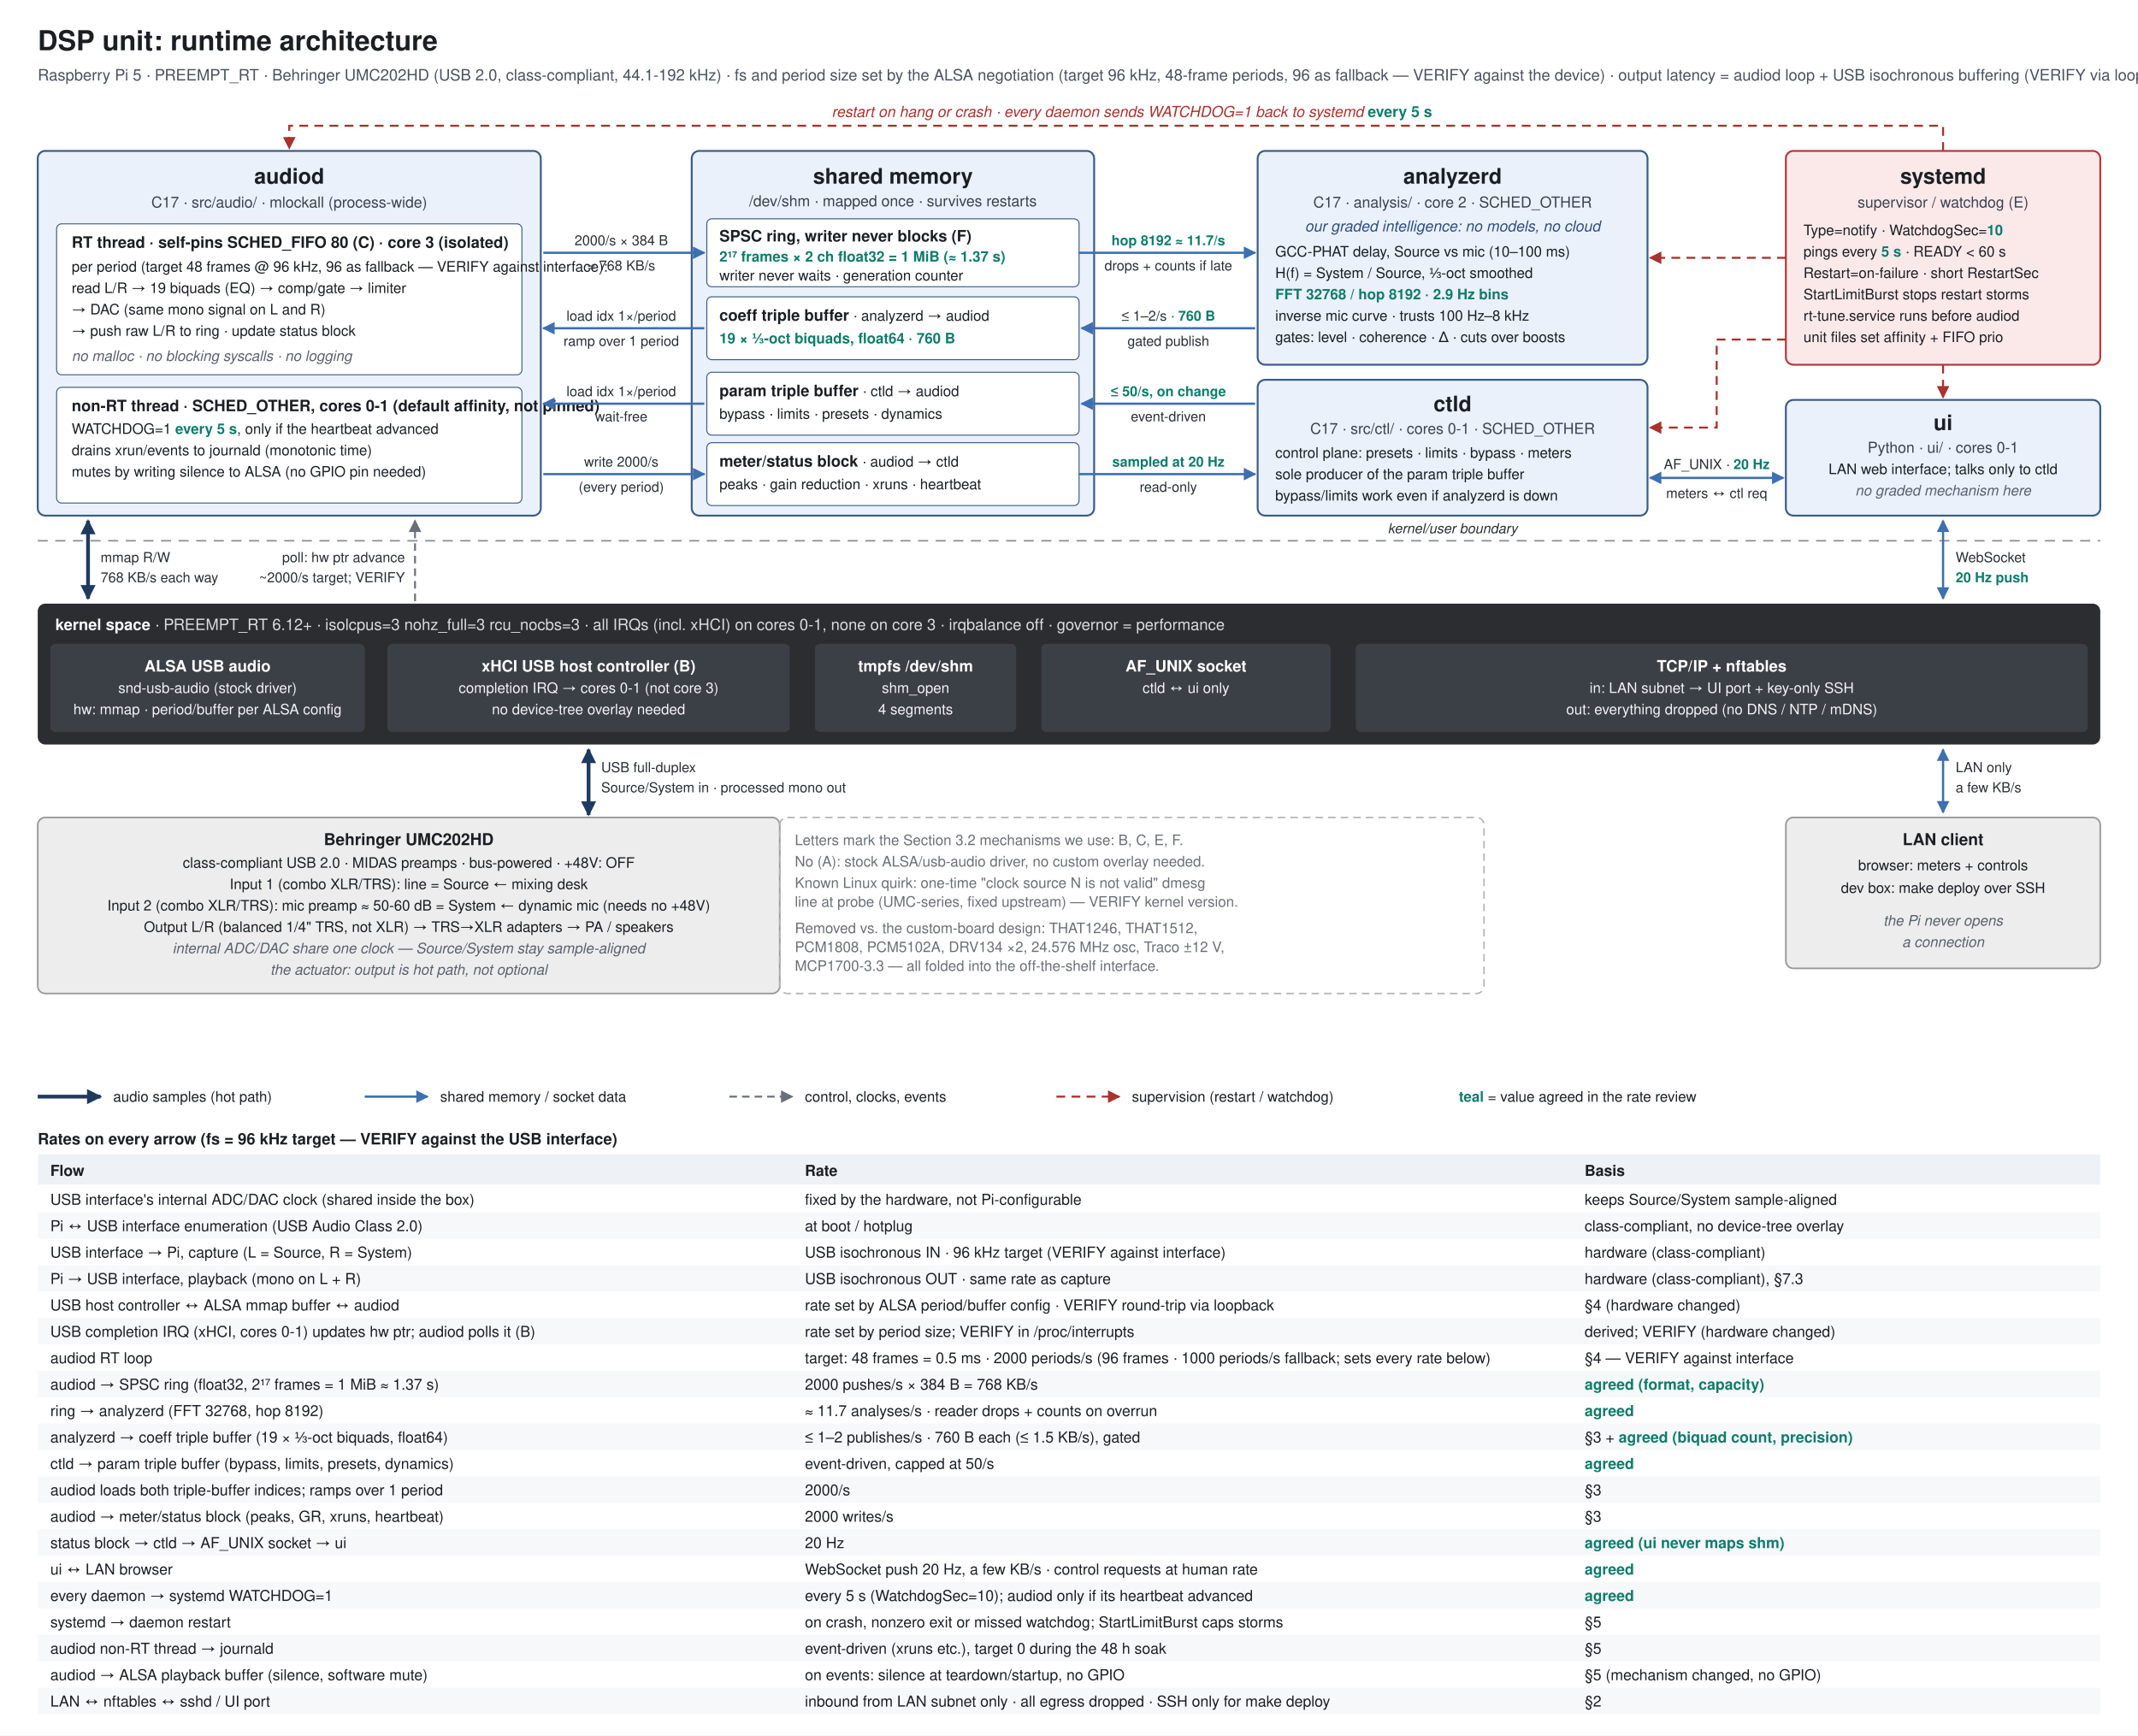
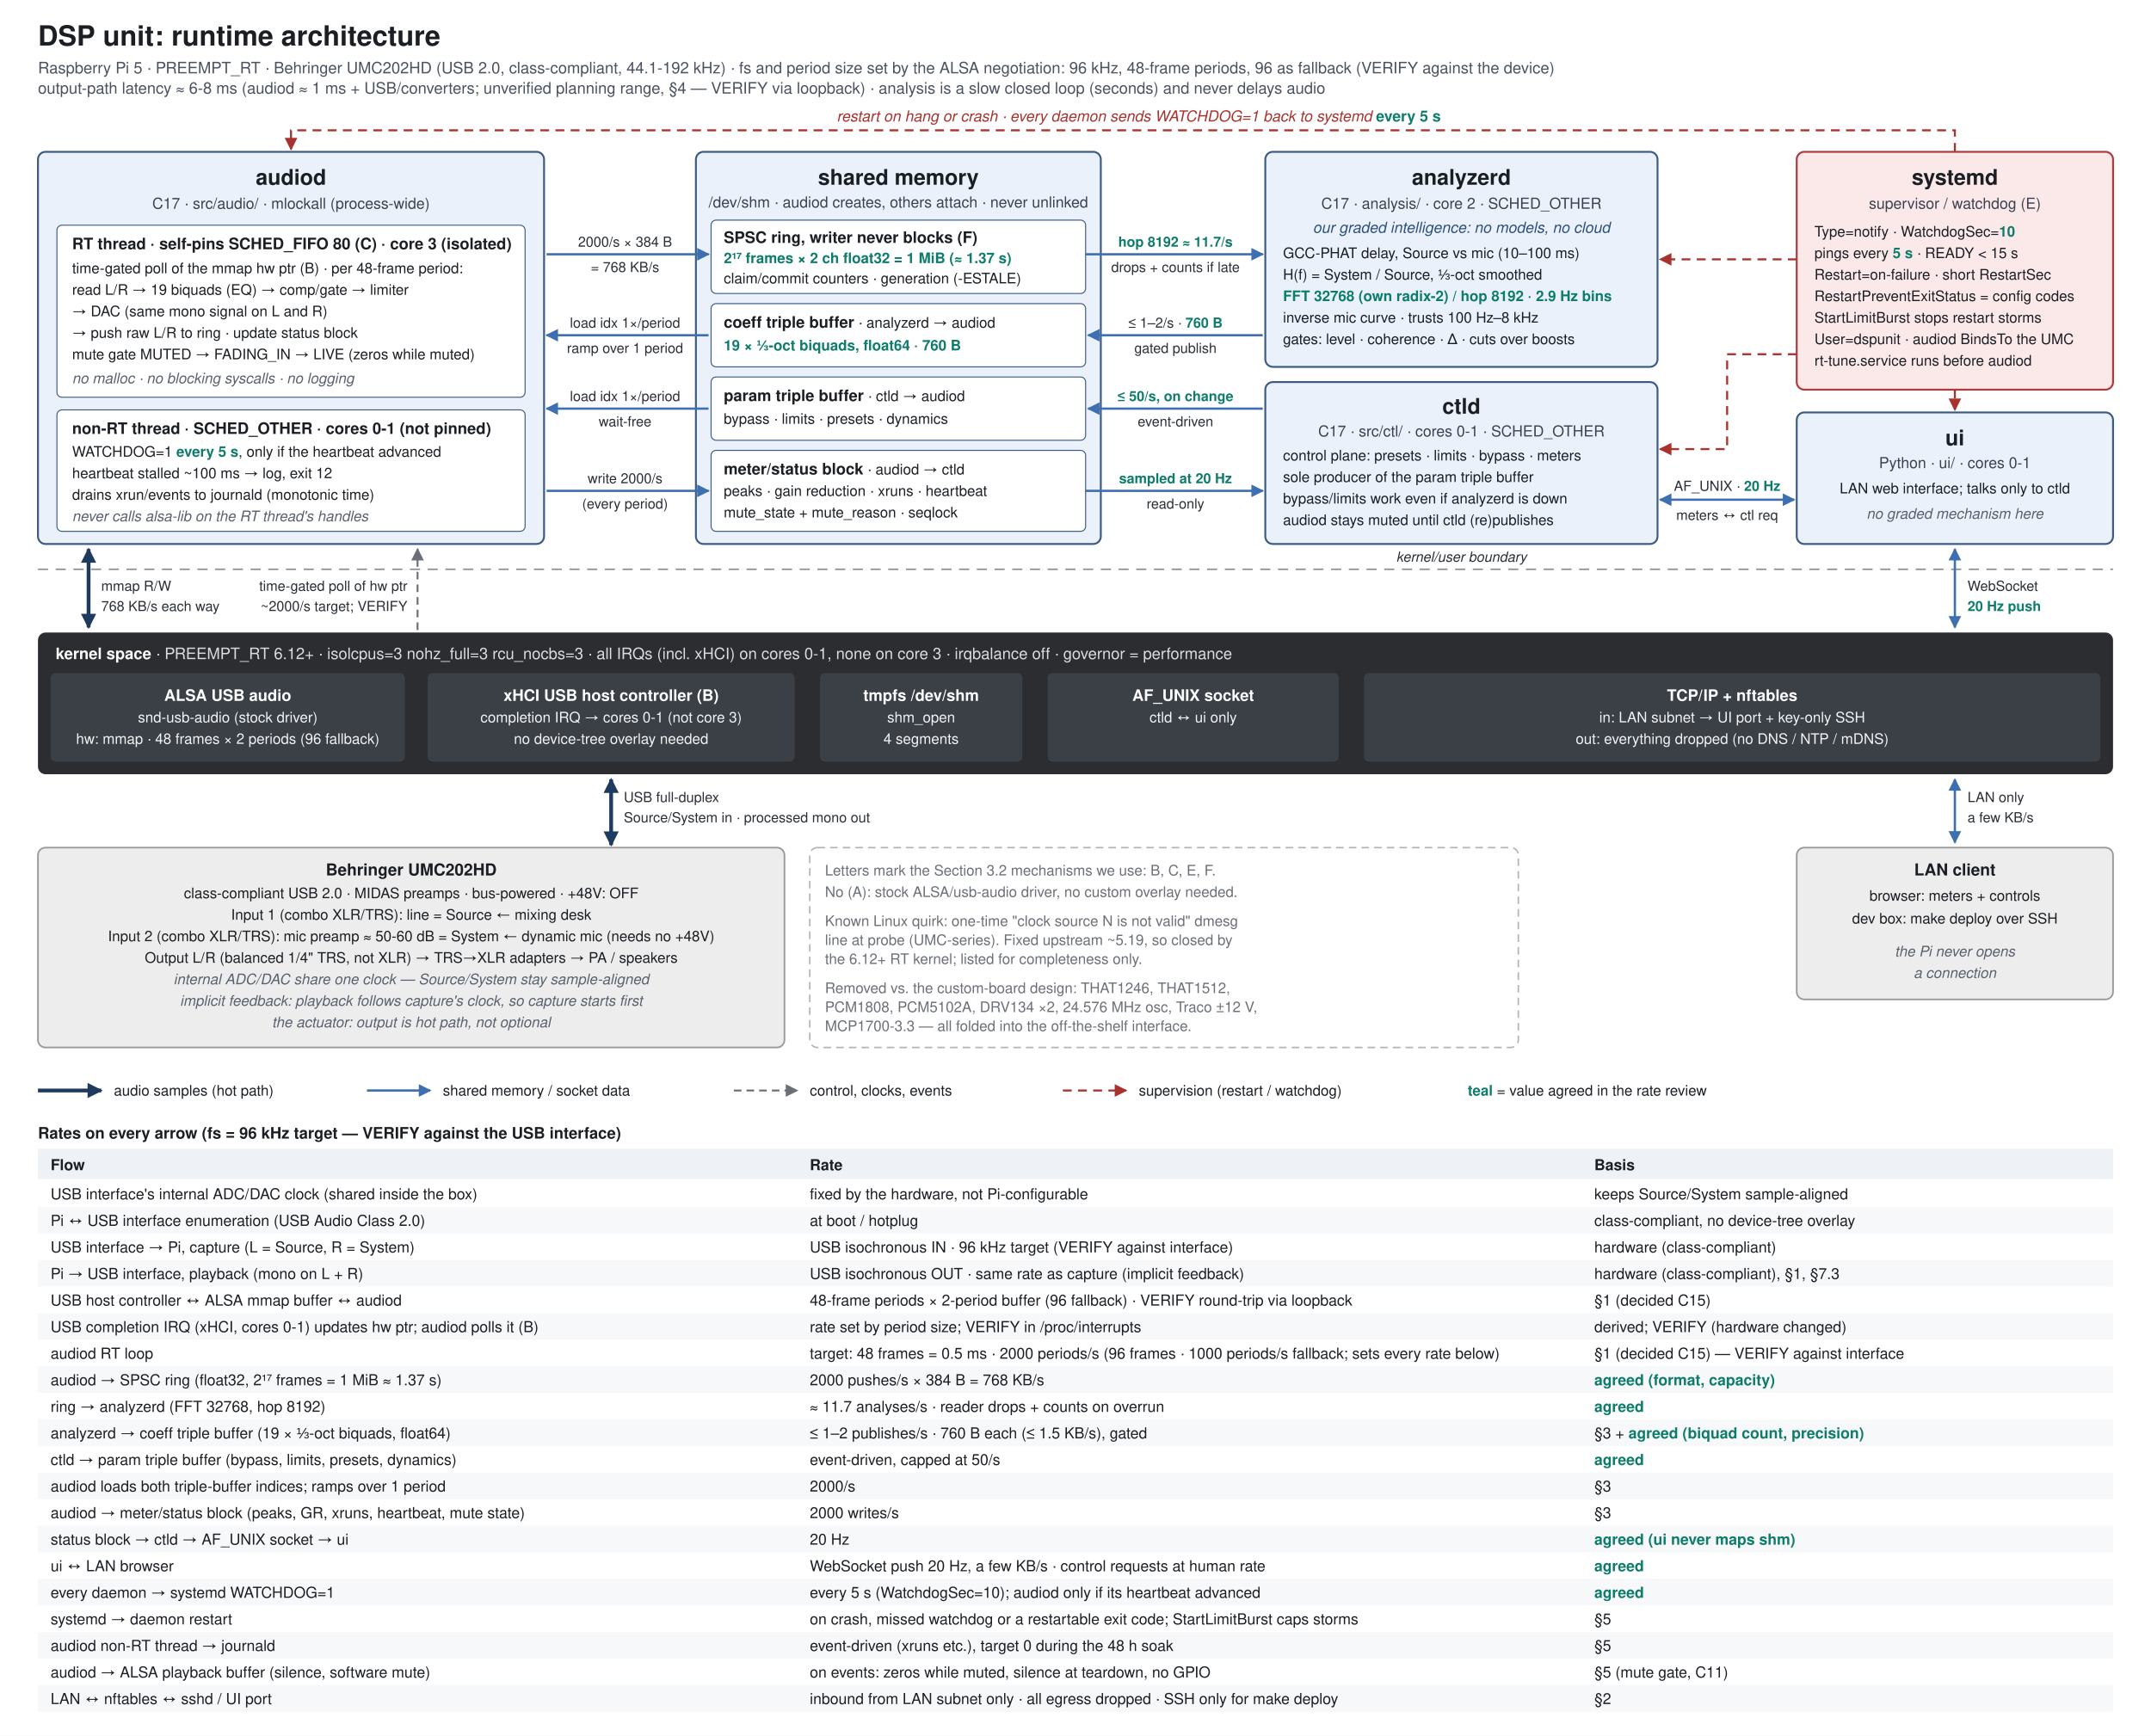
- <svg xmlns="http://www.w3.org/2000/svg" width="1700" height="1380" viewBox="0 0 1700 1380">
+ <svg xmlns="http://www.w3.org/2000/svg" width="1700" height="1372" viewBox="0 0 1700 1372">
  <defs>
    <style>
      text { font-family: "Segoe UI", Helvetica, Arial, sans-serif; fill: #1b1f24; font-size: 11.5px; }
      .h1 { font-size: 22px; font-weight: 700; }
      .sub { font-size: 12.5px; fill: #4a5260; }
      .t { font-size: 17px; font-weight: 700; text-anchor: middle; }
      .s { font-size: 12px; fill: #3a4250; text-anchor: middle; }
      .b { font-weight: 700; font-size: 12.5px; }
      .it { font-style: italic; fill: #59616e; }
      .our { font-style: italic; fill: #2c4f7c; text-anchor: middle; font-size: 12px; }
      .lbl { font-size: 11px; fill: #2a2f36; }
      .lc { font-size: 11px; fill: #2a2f36; text-anchor: middle; }
      .lr { font-size: 11px; fill: #2a2f36; text-anchor: end; }
      .agr { fill: #0e7c6b; font-weight: 600; }
      .red { fill: #a8322d; font-style: italic; font-size: 12px; }
      .k { fill: #f2f3f5; text-anchor: middle; font-size: 11.5px; }
      .kb { fill: #ffffff; text-anchor: middle; font-size: 12.5px; font-weight: 700; }
      .kh { fill: #d9dce1; font-size: 12.5px; }
      .hc { text-anchor: middle; }
      .hb { text-anchor: middle; font-weight: 700; font-size: 13px; }
      .note { fill: #6b6f76; font-size: 11.5px; }
      .th { font-weight: 700; font-size: 12px; }
      .td { font-size: 12px; }
      .proc { fill: #eaf1fb; stroke: #3b5b85; stroke-width: 1.5; }
      .slot { fill: #ffffff; stroke: #3b5b85; stroke-width: 0.8; }
      .hw { fill: #ededed; stroke: #9a9a9a; stroke-width: 1.3; }
      .sup { fill: #fbe9ea; stroke: #b03a3a; stroke-width: 1.5; }
      .kcell { fill: #3b3f46; }
      .hot { stroke: #1f3a5f; stroke-width: 3; fill: none; }
      .dat { stroke: #3e6fb0; stroke-width: 1.8; fill: none; }
      .ctl { stroke: #6a6f78; stroke-width: 1.5; stroke-dasharray: 6 4; fill: none; }
      .sv { stroke: #a8322d; stroke-width: 1.6; stroke-dasharray: 7 5; fill: none; }
    </style>
    <marker id="mh" viewBox="0 0 10 10" refX="9" refY="5" markerUnits="userSpaceOnUse" markerWidth="12" markerHeight="12" orient="auto-start-reverse">
      <path d="M0,0 L10,5 L0,10 z" fill="#1f3a5f" />
    </marker>
    <marker id="md" viewBox="0 0 10 10" refX="9" refY="5" markerUnits="userSpaceOnUse" markerWidth="10" markerHeight="10" orient="auto-start-reverse">
      <path d="M0,0 L10,5 L0,10 z" fill="#3e6fb0" />
    </marker>
    <marker id="mc" viewBox="0 0 10 10" refX="9" refY="5" markerUnits="userSpaceOnUse" markerWidth="10" markerHeight="10" orient="auto-start-reverse">
      <path d="M0,0 L10,5 L0,10 z" fill="#6a6f78" />
    </marker>
    <marker id="ms" viewBox="0 0 10 10" refX="9" refY="5" markerUnits="userSpaceOnUse" markerWidth="10" markerHeight="10" orient="auto-start-reverse">
      <path d="M0,0 L10,5 L0,10 z" fill="#a8322d" />
    </marker>
  </defs>
-   <rect width="1700" height="1380" fill="#ffffff" />
-   <text x="30" y="40" class="h1">DSP unit: runtime architecture</text>
-   <text x="30" y="64" class="sub">Raspberry Pi 5 · PREEMPT_RT · Behringer UMC202HD (USB 2.0, class-compliant, 44.1-192 kHz) · fs and period size set by the ALSA negotiation (target 96 kHz, 48-frame periods, 96 as fallback — VERIFY against the device) · output latency = audiod loop + USB isochronous buffering (VERIFY via loopback) · analysis is a slow closed loop (seconds) and never delays audio</text>
-   <path class="sv" d="M1545,120 V100 H230 V118" marker-end="url(#ms)" />
-   <text x="900" y="93" class="red" text-anchor="middle">restart on hang or crash · every daemon sends WATCHDOG=1 back to systemd <tspan class="agr" font-style="normal">every 5 s</tspan>
+   <rect width="1700" height="1372" fill="#ffffff" />
+   <text x="30" y="36" class="h1">DSP unit: runtime architecture</text>
+   <text x="30" y="58" class="sub">Raspberry Pi 5 · PREEMPT_RT · Behringer UMC202HD (USB 2.0, class-compliant, 44.1-192 kHz) · fs and period size set by the ALSA negotiation: 96 kHz, 48-frame periods, 96 as fallback (VERIFY against the device)</text>
+   <text x="30" y="74" class="sub">output-path latency ≈ 6-8 ms (audiod ≈ 1 ms + USB/converters; unverified planning range, §4 — VERIFY via loopback) · analysis is a slow closed loop (seconds) and never delays audio</text>
+   <path class="sv" d="M1545,120 V103 H230 V118" marker-end="url(#ms)" />
+   <text x="900" y="96" class="red" text-anchor="middle">restart on hang or crash · every daemon sends WATCHDOG=1 back to systemd <tspan class="agr" font-style="normal">every 5 s</tspan>
  </text>
-   <rect x="30" y="120" width="400" height="290" rx="6" class="proc" />
+   <rect x="30" y="120" width="400" height="310" rx="6" class="proc" />
  <text x="230" y="146" class="t">audiod</text>
  <text x="230" y="165" class="s">C17 · src/audio/ · mlockall (process-wide)</text>
-   <rect x="45" y="178" width="370" height="120" rx="4" class="slot" />
+   <rect x="45" y="178" width="370" height="136" rx="4" class="slot" />
  <text x="57" y="197" class="b">RT thread · self-pins SCHED_FIFO 80 (C) · core 3 (isolated)</text>
-   <text x="57" y="216">per period (target 48 frames @ 96 kHz, 96 as fallback — VERIFY against interface):</text>
+   <text x="57" y="216">time-gated poll of the mmap hw ptr (B) · per 48-frame period:</text>
  <text x="57" y="233">read L/R → 19 biquads (EQ) → comp/gate → limiter</text>
  <text x="57" y="250">→ DAC (same mono signal on L and R)</text>
  <text x="57" y="267">→ push raw L/R to ring · update status block</text>
-   <text x="57" y="287" class="it">no malloc · no blocking syscalls · no logging</text>
-   <rect x="45" y="308" width="370" height="92" rx="4" class="slot" />
-   <text x="57" y="327" class="b">non-RT thread · SCHED_OTHER, cores 0-1 (default affinity, not pinned)</text>
-   <text x="57" y="345">WATCHDOG=1 <tspan class="agr">every 5 s</tspan>, only if the heartbeat advanced</text>
-   <text x="57" y="362">drains xrun/events to journald (monotonic time)</text>
-   <text x="57" y="379">mutes by writing silence to ALSA (no GPIO pin needed)</text>
-   <rect x="550" y="120" width="320" height="290" rx="6" class="proc" />
+   <text x="57" y="284">mute gate MUTED → FADING_IN → LIVE (zeros while muted)</text>
+   <text x="57" y="303" class="it">no malloc · no blocking syscalls · no logging</text>
+   <rect x="45" y="324" width="370" height="96" rx="4" class="slot" />
+   <text x="57" y="343" class="b">non-RT thread · SCHED_OTHER · cores 0-1 (not pinned)</text>
+   <text x="57" y="361">WATCHDOG=1 <tspan class="agr">every 5 s</tspan>, only if the heartbeat advanced</text>
+   <text x="57" y="378">heartbeat stalled ~100 ms → log, exit 12</text>
+   <text x="57" y="395">drains xrun/events to journald (monotonic time)</text>
+   <text x="57" y="412" class="it">never calls alsa-lib on the RT thread's handles</text>
+   <rect x="550" y="120" width="320" height="310" rx="6" class="proc" />
  <text x="710" y="146" class="t">shared memory</text>
-   <text x="710" y="164" class="s">/dev/shm · mapped once · survives restarts</text>
-   <rect x="562" y="174" width="296" height="54" rx="4" class="slot" />
+   <text x="710" y="164" class="s">/dev/shm · audiod creates, others attach · never unlinked</text>
+   <rect x="562" y="174" width="296" height="58" rx="4" class="slot" />
  <text x="572" y="192" class="b">SPSC ring, writer never blocks (F)</text>
  <text x="572" y="208" class="agr">2¹⁷ frames × 2 ch float32 = 1 MiB (≈ 1.37 s)</text>
-   <text x="572" y="223">writer never waits · generation counter</text>
-   <rect x="562" y="236" width="296" height="50" rx="4" class="slot" />
-   <text x="572" y="255">
+   <text x="572" y="224">claim/commit counters · generation (-ESTALE)</text>
+   <rect x="562" y="240" width="296" height="50" rx="4" class="slot" />
+   <text x="572" y="259">
    <tspan class="b">coeff triple buffer</tspan> · analyzerd → audiod</text>
-   <text x="572" y="273" class="agr">19 × ⅓-oct biquads, float64 · 760 B</text>
-   <rect x="562" y="296" width="296" height="50" rx="4" class="slot" />
-   <text x="572" y="315">
+   <text x="572" y="277" class="agr">19 × ⅓-oct biquads, float64 · 760 B</text>
+   <rect x="562" y="298" width="296" height="50" rx="4" class="slot" />
+   <text x="572" y="317">
    <tspan class="b">param triple buffer</tspan> · ctld → audiod</text>
-   <text x="572" y="333">bypass · limits · presets · dynamics</text>
-   <rect x="562" y="352" width="296" height="50" rx="4" class="slot" />
-   <text x="572" y="371">
+   <text x="572" y="335">bypass · limits · presets · dynamics</text>
+   <rect x="562" y="356" width="296" height="64" rx="4" class="slot" />
+   <text x="572" y="375">
    <tspan class="b">meter/status block</tspan> · audiod → ctld</text>
-   <text x="572" y="389">peaks · gain reduction · xruns · heartbeat</text>
+   <text x="572" y="392">peaks · gain reduction · xruns · heartbeat</text>
+   <text x="572" y="409">mute_state + mute_reason · seqlock</text>
  <path class="dat" d="M432,201 H560" marker-end="url(#md)" />
  <text x="494" y="195" class="lc">2000/s × 384 B</text>
  <text x="494" y="215" class="lc">= 768 KB/s</text>
-   <path class="dat" d="M560,261 H432" marker-end="url(#md)" />
-   <text x="494" y="255" class="lc">load idx 1×/period</text>
-   <text x="494" y="275" class="lc">ramp over 1 period</text>
-   <path class="dat" d="M560,321 H432" marker-end="url(#md)" />
-   <text x="494" y="315" class="lc">load idx 1×/period</text>
-   <text x="494" y="335" class="lc">wait-free</text>
-   <path class="dat" d="M432,377 H560" marker-end="url(#md)" />
-   <text x="494" y="371" class="lc">write 2000/s</text>
-   <text x="494" y="391" class="lc">(every period)</text>
+   <path class="dat" d="M560,265 H432" marker-end="url(#md)" />
+   <text x="494" y="259" class="lc">load idx 1×/period</text>
+   <text x="494" y="279" class="lc">ramp over 1 period</text>
+   <path class="dat" d="M560,323 H432" marker-end="url(#md)" />
+   <text x="494" y="317" class="lc">load idx 1×/period</text>
+   <text x="494" y="337" class="lc">wait-free</text>
+   <path class="dat" d="M432,388 H560" marker-end="url(#md)" />
+   <text x="494" y="382" class="lc">write 2000/s</text>
+   <text x="494" y="402" class="lc">(every period)</text>
  <rect x="1000" y="120" width="310" height="170" rx="6" class="proc" />
  <text x="1155" y="146" class="t">analyzerd</text>
  <text x="1155" y="165" class="s">C17 · analysis/ · core 2 · SCHED_OTHER</text>
  <text x="1155" y="184" class="our">our graded intelligence: no models, no cloud</text>
  <text x="1014" y="204">GCC-PHAT delay, Source vs mic (10–100 ms)</text>
  <text x="1014" y="221">H(f) = System / Source, ⅓-oct smoothed</text>
-   <text x="1014" y="238" class="agr">FFT 32768 / hop 8192 · 2.9 Hz bins</text>
+   <text x="1014" y="238" class="agr">FFT 32768 (own radix-2) / hop 8192 · 2.9 Hz bins</text>
  <text x="1014" y="255">inverse mic curve · trusts 100 Hz–8 kHz</text>
  <text x="1014" y="272">gates: level · coherence · Δ · cuts over boosts</text>
-   <rect x="1000" y="302" width="310" height="108" rx="6" class="proc" />
+   <rect x="1000" y="302" width="310" height="128" rx="6" class="proc" />
  <text x="1155" y="327" class="t">ctld</text>
  <text x="1155" y="345" class="s">C17 · src/ctl/ · cores 0-1 · SCHED_OTHER</text>
  <text x="1014" y="364">control plane: presets · limits · bypass · meters</text>
  <text x="1014" y="381">sole producer of the param triple buffer</text>
  <text x="1014" y="398">bypass/limits work even if analyzerd is down</text>
+   <text x="1014" y="415">audiod stays muted until ctld (re)publishes</text>
  <path class="dat" d="M858,201 H998" marker-end="url(#md)" />
  <text x="929" y="195" class="lc agr">hop 8192 ≈ 11.7/s</text>
  <text x="929" y="215" class="lc">drops + counts if late</text>
-   <path class="dat" d="M998,261 H860" marker-end="url(#md)" />
-   <text x="929" y="255" class="lc">≤ 1–2/s · <tspan class="agr">760 B</tspan>
+   <path class="dat" d="M998,265 H860" marker-end="url(#md)" />
+   <text x="929" y="259" class="lc">≤ 1–2/s · <tspan class="agr">760 B</tspan>
  </text>
-   <text x="929" y="275" class="lc">gated publish</text>
-   <path class="dat" d="M998,321 H860" marker-end="url(#md)" />
-   <text x="929" y="315" class="lc agr">≤ 50/s, on change</text>
-   <text x="929" y="335" class="lc">event-driven</text>
-   <path class="dat" d="M858,377 H998" marker-end="url(#md)" />
-   <text x="929" y="371" class="lc agr">sampled at 20 Hz</text>
-   <text x="929" y="391" class="lc">read-only</text>
-   <rect x="1420" y="120" width="250" height="170" rx="6" class="sup" />
+   <text x="929" y="279" class="lc">gated publish</text>
+   <path class="dat" d="M998,323 H860" marker-end="url(#md)" />
+   <text x="929" y="317" class="lc agr">≤ 50/s, on change</text>
+   <text x="929" y="337" class="lc">event-driven</text>
+   <path class="dat" d="M858,388 H998" marker-end="url(#md)" />
+   <text x="929" y="382" class="lc agr">sampled at 20 Hz</text>
+   <text x="929" y="402" class="lc">read-only</text>
+   <rect x="1420" y="120" width="250" height="188" rx="6" class="sup" />
  <text x="1545" y="146" class="t">systemd</text>
  <text x="1545" y="165" class="s">supervisor / watchdog (E)</text>
  <text x="1434" y="187">Type=notify · WatchdogSec=<tspan class="agr">10</tspan>
  </text>
-   <text x="1434" y="204">pings every <tspan class="agr">5 s</tspan> · READY &lt; 60 s</text>
+   <text x="1434" y="204">pings every <tspan class="agr">5 s</tspan> · READY &lt; 15 s</text>
  <text x="1434" y="221">Restart=on-failure · short RestartSec</text>
-   <text x="1434" y="238">StartLimitBurst stops restart storms</text>
-   <text x="1434" y="255">rt-tune.service runs before audiod</text>
-   <text x="1434" y="272">unit files set affinity + FIFO prio</text>
-   <rect x="1420" y="318" width="250" height="92" rx="6" class="proc" />
-   <text x="1545" y="342" class="t">ui</text>
-   <text x="1545" y="360" class="s">Python · ui/ · cores 0-1</text>
-   <text x="1545" y="377" class="hc">LAN web interface; talks only to ctld</text>
-   <text x="1545" y="394" class="hc it">no graded mechanism here</text>
-   <path class="dat" d="M1312,380 H1418" marker-start="url(#md)" marker-end="url(#md)" />
-   <text x="1365" y="373" class="lc">AF_UNIX · <tspan class="agr">20 Hz</tspan>
+   <text x="1434" y="238">RestartPreventExitStatus = config codes</text>
+   <text x="1434" y="255">StartLimitBurst stops restart storms</text>
+   <text x="1434" y="272">User=dspunit · audiod BindsTo the UMC</text>
+   <text x="1434" y="289">rt-tune.service runs before audiod</text>
+   <rect x="1420" y="326" width="250" height="104" rx="6" class="proc" />
+   <text x="1545" y="352" class="t">ui</text>
+   <text x="1545" y="370" class="s">Python · ui/ · cores 0-1</text>
+   <text x="1545" y="390" class="hc">LAN web interface; talks only to ctld</text>
+   <text x="1545" y="410" class="hc it">no graded mechanism here</text>
+   <path class="dat" d="M1312,395 H1418" marker-start="url(#md)" marker-end="url(#md)" />
+   <text x="1365" y="388" class="lc">AF_UNIX · <tspan class="agr">20 Hz</tspan>
  </text>
-   <text x="1365" y="396" class="lc">meters ↔ ctl req</text>
+   <text x="1365" y="411" class="lc">meters ↔ ctl req</text>
  <path class="sv" d="M1420,205 H1312" marker-end="url(#ms)" />
-   <path class="sv" d="M1545,290 V316" marker-end="url(#ms)" />
-   <path class="sv" d="M1420,270 H1365 V340 H1312" marker-end="url(#ms)" />
-   <line x1="30" y1="430" x2="1670" y2="430" stroke="#8a8f96" stroke-width="1.2" stroke-dasharray="8 6" />
-   <text x="1155" y="424" class="lc it">kernel/user boundary</text>
-   <path class="hot" d="M70,414 V476" marker-start="url(#mh)" marker-end="url(#mh)" />
-   <text x="80" y="447" class="lbl">mmap R/W</text>
-   <text x="80" y="463" class="lbl">768 KB/s each way</text>
-   <path class="ctl" d="M330,478 V414" marker-end="url(#mc)" />
-   <text x="322" y="447" class="lr">poll: hw ptr advance</text>
-   <text x="322" y="463" class="lr">~2000/s target; VERIFY</text>
-   <path class="dat" d="M1545,414 V476" marker-start="url(#md)" marker-end="url(#md)" />
-   <text x="1555" y="447" class="lbl">WebSocket</text>
-   <text x="1555" y="463" class="lbl agr">20 Hz push</text>
-   <rect x="30" y="480" width="1640" height="112" rx="6" fill="#2b2d31" />
-   <text x="44" y="501" class="kh">
+   <path class="sv" d="M1545,308 V324" marker-end="url(#ms)" />
+   <path class="sv" d="M1420,280 H1365 V355 H1312" marker-end="url(#ms)" />
+   <line x1="30" y1="450" x2="1670" y2="450" stroke="#8a8f96" stroke-width="1.2" stroke-dasharray="8 6" />
+   <text x="1155" y="444" class="lc it">kernel/user boundary</text>
+   <path class="hot" d="M70,434 V496" marker-start="url(#mh)" marker-end="url(#mh)" />
+   <text x="80" y="467" class="lbl">mmap R/W</text>
+   <text x="80" y="483" class="lbl">768 KB/s each way</text>
+   <path class="ctl" d="M330,498 V434" marker-end="url(#mc)" />
+   <text x="322" y="467" class="lr">time-gated poll of hw ptr</text>
+   <text x="322" y="483" class="lr">~2000/s target; VERIFY</text>
+   <path class="dat" d="M1545,434 V496" marker-start="url(#md)" marker-end="url(#md)" />
+   <text x="1555" y="467" class="lbl">WebSocket</text>
+   <text x="1555" y="483" class="lbl agr">20 Hz push</text>
+   <rect x="30" y="500" width="1640" height="112" rx="6" fill="#2b2d31" />
+   <text x="44" y="521" class="kh">
    <tspan font-weight="700" fill="#ffffff">kernel space</tspan> · PREEMPT_RT 6.12+ · isolcpus=3 nohz_full=3 rcu_nocbs=3 · all IRQs (incl. xHCI) on cores 0-1, none on core 3 · irqbalance off · governor = performance</text>
-   <rect x="40" y="512" width="250" height="70" rx="4" class="kcell" />
-   <text x="165" y="534" class="kb">ALSA USB audio</text>
-   <text x="165" y="551" class="k">snd-usb-audio (stock driver)</text>
-   <text x="165" y="568" class="k">hw: mmap · period/buffer per ALSA config</text>
-   <rect x="308" y="512" width="320" height="70" rx="4" class="kcell" />
-   <text x="468" y="534" class="kb">xHCI USB host controller (B)</text>
-   <text x="468" y="551" class="k">completion IRQ → cores 0-1 (not core 3)</text>
-   <text x="468" y="568" class="k">no device-tree overlay needed</text>
-   <rect x="648" y="512" width="160" height="70" rx="4" class="kcell" />
-   <text x="728" y="534" class="kb">tmpfs /dev/shm</text>
-   <text x="728" y="551" class="k">shm_open</text>
-   <text x="728" y="568" class="k">4 segments</text>
-   <rect x="828" y="512" width="230" height="70" rx="4" class="kcell" />
-   <text x="943" y="534" class="kb">AF_UNIX socket</text>
-   <text x="943" y="551" class="k">ctld ↔ ui only</text>
-   <rect x="1078" y="512" width="582" height="70" rx="4" class="kcell" />
-   <text x="1369" y="534" class="kb">TCP/IP + nftables</text>
-   <text x="1369" y="551" class="k">in: LAN subnet → UI port + key-only SSH</text>
-   <text x="1369" y="568" class="k">out: everything dropped (no DNS / NTP / mDNS)</text>
-   <path class="hot" d="M468,648 V596" marker-start="url(#mh)" marker-end="url(#mh)" />
-   <text x="478" y="614" class="lbl">USB full-duplex</text>
-   <text x="478" y="630" class="lbl">Source/System in · processed mono out</text>
-   <path class="dat" d="M1545,596 V646" marker-start="url(#md)" marker-end="url(#md)" />
-   <text x="1555" y="614" class="lbl">LAN only</text>
-   <text x="1555" y="630" class="lbl">a few KB/s</text>
-   <rect x="30" y="650" width="590" height="140" rx="6" class="hw" />
-   <text x="325" y="672" class="hb">Behringer UMC202HD</text>
-   <text x="325" y="690" class="hc">class-compliant USB 2.0 · MIDAS preamps · bus-powered · +48V: OFF</text>
-   <text x="325" y="707" class="hc">Input 1 (combo XLR/TRS): line = Source ← mixing desk</text>
-   <text x="325" y="724" class="hc">Input 2 (combo XLR/TRS): mic preamp ≈ 50-60 dB = System ← dynamic mic (needs no +48V)</text>
-   <text x="325" y="741" class="hc">Output L/R (balanced 1/4" TRS, not XLR) → TRS→XLR adapters → PA / speakers</text>
-   <text x="325" y="758" class="hc it">internal ADC/DAC share one clock — Source/System stay sample-aligned</text>
-   <text x="325" y="775" class="hc it">the actuator: output is hot path, not optional</text>
-   <rect x="620" y="650" width="560" height="140" rx="6" fill="none" stroke="#b5b5b5" stroke-width="1.2" stroke-dasharray="6 4" />
-   <text x="632" y="672" class="note">Letters mark the Section 3.2 mechanisms we use: B, C, E, F.</text>
-   <text x="632" y="689" class="note">No (A): stock ALSA/usb-audio driver, no custom overlay needed.</text>
-   <text x="632" y="706" class="note">Known Linux quirk: one-time "clock source N is not valid" dmesg</text>
-   <text x="632" y="721" class="note">line at probe (UMC-series, fixed upstream) — VERIFY kernel version.</text>
-   <text x="632" y="742" class="note">Removed vs. the custom-board design: THAT1246, THAT1512,</text>
-   <text x="632" y="757" class="note">PCM1808, PCM5102A, DRV134 ×2, 24.576 MHz osc, Traco ±12 V,</text>
-   <text x="632" y="772" class="note">MCP1700-3.3 — all folded into the off-the-shelf interface.</text>
-   <rect x="1420" y="650" width="250" height="120" rx="6" class="hw" />
-   <text x="1545" y="672" class="hb">LAN client</text>
-   <text x="1545" y="692" class="hc">browser: meters + controls</text>
-   <text x="1545" y="710" class="hc">dev box: make deploy over SSH</text>
-   <text x="1545" y="736" class="hc it">the Pi never opens</text>
-   <text x="1545" y="753" class="hc it">a connection</text>
-   <path class="hot" d="M30,872 H80" marker-end="url(#mh)" />
-   <text x="90" y="876">audio samples (hot path)</text>
-   <path class="dat" d="M290,872 H340" marker-end="url(#md)" />
-   <text x="350" y="876">shared memory / socket data</text>
-   <path class="ctl" d="M580,872 H630" marker-end="url(#mc)" />
-   <text x="640" y="876">control, clocks, events</text>
-   <path class="sv" d="M840,872 H890" marker-end="url(#ms)" />
-   <text x="900" y="876">supervision (restart / watchdog)</text>
-   <text x="1160" y="876">
+   <rect x="40" y="532" width="280" height="70" rx="4" class="kcell" />
+   <text x="180" y="554" class="kb">ALSA USB audio</text>
+   <text x="180" y="571" class="k">snd-usb-audio (stock driver)</text>
+   <text x="180" y="588" class="k">hw: mmap · 48 frames × 2 periods (96 fallback)</text>
+   <rect x="338" y="532" width="290" height="70" rx="4" class="kcell" />
+   <text x="483" y="554" class="kb">xHCI USB host controller (B)</text>
+   <text x="483" y="571" class="k">completion IRQ → cores 0-1 (not core 3)</text>
+   <text x="483" y="588" class="k">no device-tree overlay needed</text>
+   <rect x="648" y="532" width="160" height="70" rx="4" class="kcell" />
+   <text x="728" y="554" class="kb">tmpfs /dev/shm</text>
+   <text x="728" y="571" class="k">shm_open</text>
+   <text x="728" y="588" class="k">4 segments</text>
+   <rect x="828" y="532" width="230" height="70" rx="4" class="kcell" />
+   <text x="943" y="554" class="kb">AF_UNIX socket</text>
+   <text x="943" y="571" class="k">ctld ↔ ui only</text>
+   <rect x="1078" y="532" width="582" height="70" rx="4" class="kcell" />
+   <text x="1369" y="554" class="kb">TCP/IP + nftables</text>
+   <text x="1369" y="571" class="k">in: LAN subnet → UI port + key-only SSH</text>
+   <text x="1369" y="588" class="k">out: everything dropped (no DNS / NTP / mDNS)</text>
+   <path class="hot" d="M483,668 V616" marker-start="url(#mh)" marker-end="url(#mh)" />
+   <text x="493" y="634" class="lbl">USB full-duplex</text>
+   <text x="493" y="650" class="lbl">Source/System in · processed mono out</text>
+   <path class="dat" d="M1545,616 V666" marker-start="url(#md)" marker-end="url(#md)" />
+   <text x="1555" y="634" class="lbl">LAN only</text>
+   <text x="1555" y="650" class="lbl">a few KB/s</text>
+   <rect x="30" y="670" width="590" height="158" rx="6" class="hw" />
+   <text x="325" y="692" class="hb">Behringer UMC202HD</text>
+   <text x="325" y="710" class="hc">class-compliant USB 2.0 · MIDAS preamps · bus-powered · +48V: OFF</text>
+   <text x="325" y="727" class="hc">Input 1 (combo XLR/TRS): line = Source ← mixing desk</text>
+   <text x="325" y="744" class="hc">Input 2 (combo XLR/TRS): mic preamp ≈ 50-60 dB = System ← dynamic mic (needs no +48V)</text>
+   <text x="325" y="761" class="hc">Output L/R (balanced 1/4" TRS, not XLR) → TRS→XLR adapters → PA / speakers</text>
+   <text x="325" y="778" class="hc it">internal ADC/DAC share one clock — Source/System stay sample-aligned</text>
+   <text x="325" y="795" class="hc it">implicit feedback: playback follows capture's clock, so capture starts first</text>
+   <text x="325" y="812" class="hc it">the actuator: output is hot path, not optional</text>
+   <rect x="640" y="670" width="560" height="158" rx="6" fill="none" stroke="#b5b5b5" stroke-width="1.2" stroke-dasharray="6 4" />
+   <text x="652" y="692" class="note">Letters mark the Section 3.2 mechanisms we use: B, C, E, F.</text>
+   <text x="652" y="709" class="note">No (A): stock ALSA/usb-audio driver, no custom overlay needed.</text>
+   <text x="652" y="732" class="note">Known Linux quirk: one-time "clock source N is not valid" dmesg</text>
+   <text x="652" y="747" class="note">line at probe (UMC-series). Fixed upstream ~5.19, so closed by</text>
+   <text x="652" y="762" class="note">the 6.12+ RT kernel; listed for completeness only.</text>
+   <text x="652" y="785" class="note">Removed vs. the custom-board design: THAT1246, THAT1512,</text>
+   <text x="652" y="800" class="note">PCM1808, PCM5102A, DRV134 ×2, 24.576 MHz osc, Traco ±12 V,</text>
+   <text x="652" y="815" class="note">MCP1700-3.3 — all folded into the off-the-shelf interface.</text>
+   <rect x="1420" y="670" width="250" height="120" rx="6" class="hw" />
+   <text x="1545" y="692" class="hb">LAN client</text>
+   <text x="1545" y="712" class="hc">browser: meters + controls</text>
+   <text x="1545" y="730" class="hc">dev box: make deploy over SSH</text>
+   <text x="1545" y="756" class="hc it">the Pi never opens</text>
+   <text x="1545" y="773" class="hc it">a connection</text>
+   <path class="hot" d="M30,862 H80" marker-end="url(#mh)" />
+   <text x="90" y="866">audio samples (hot path)</text>
+   <path class="dat" d="M290,862 H340" marker-end="url(#md)" />
+   <text x="350" y="866">shared memory / socket data</text>
+   <path class="ctl" d="M580,862 H630" marker-end="url(#mc)" />
+   <text x="640" y="866">control, clocks, events</text>
+   <path class="sv" d="M840,862 H890" marker-end="url(#ms)" />
+   <text x="900" y="866">supervision (restart / watchdog)</text>
+   <text x="1160" y="866">
    <tspan class="agr">teal</tspan> = value agreed in the rate review</text>
-   <text x="30" y="910" class="b" font-size="14">Rates on every arrow (fs = 96 kHz target — VERIFY against the USB interface)</text>
-   <rect x="30" y="918" width="1640" height="24" fill="#eef1f5" />
-   <text x="40" y="935" class="th">Flow</text>
-   <text x="640" y="935" class="th">Rate</text>
-   <text x="1260" y="935" class="th">Basis</text>
-   <rect x="30" y="964" width="1640" height="21" fill="#f7f8fa" />
-   <rect x="30" y="1006" width="1640" height="21" fill="#f7f8fa" />
-   <rect x="30" y="1048" width="1640" height="21" fill="#f7f8fa" />
-   <rect x="30" y="1090" width="1640" height="21" fill="#f7f8fa" />
-   <rect x="30" y="1132" width="1640" height="21" fill="#f7f8fa" />
-   <rect x="30" y="1174" width="1640" height="21" fill="#f7f8fa" />
-   <rect x="30" y="1216" width="1640" height="21" fill="#f7f8fa" />
-   <rect x="30" y="1258" width="1640" height="21" fill="#f7f8fa" />
-   <rect x="30" y="1300" width="1640" height="21" fill="#f7f8fa" />
-   <rect x="30" y="1342" width="1640" height="21" fill="#f7f8fa" />
+   <text x="30" y="900" class="b" font-size="14">Rates on every arrow (fs = 96 kHz target — VERIFY against the USB interface)</text>
+   <rect x="30" y="908" width="1640" height="24" fill="#eef1f5" />
+   <text x="40" y="925" class="th">Flow</text>
+   <text x="640" y="925" class="th">Rate</text>
+   <text x="1260" y="925" class="th">Basis</text>
+   <rect x="30" y="954" width="1640" height="21" fill="#f7f8fa" />
+   <rect x="30" y="996" width="1640" height="21" fill="#f7f8fa" />
+   <rect x="30" y="1038" width="1640" height="21" fill="#f7f8fa" />
+   <rect x="30" y="1080" width="1640" height="21" fill="#f7f8fa" />
+   <rect x="30" y="1122" width="1640" height="21" fill="#f7f8fa" />
+   <rect x="30" y="1164" width="1640" height="21" fill="#f7f8fa" />
+   <rect x="30" y="1206" width="1640" height="21" fill="#f7f8fa" />
+   <rect x="30" y="1248" width="1640" height="21" fill="#f7f8fa" />
+   <rect x="30" y="1290" width="1640" height="21" fill="#f7f8fa" />
+   <rect x="30" y="1332" width="1640" height="21" fill="#f7f8fa" />
  <g class="td">
-     <text x="40" y="958" class="td">USB interface's internal ADC/DAC clock (shared inside the box)</text>
-     <text x="640" y="958" class="td">fixed by the hardware, not Pi-configurable</text>
-     <text x="1260" y="958" class="td">keeps Source/System sample-aligned</text>
-     <text x="40" y="979" class="td">Pi ↔ USB interface enumeration (USB Audio Class 2.0)</text>
-     <text x="640" y="979" class="td">at boot / hotplug</text>
-     <text x="1260" y="979" class="td">class-compliant, no device-tree overlay</text>
-     <text x="40" y="1000" class="td">USB interface → Pi, capture (L = Source, R = System)</text>
-     <text x="640" y="1000" class="td">USB isochronous IN · 96 kHz target (VERIFY against interface)</text>
-     <text x="1260" y="1000" class="td">hardware (class-compliant)</text>
-     <text x="40" y="1021" class="td">Pi → USB interface, playback (mono on L + R)</text>
-     <text x="640" y="1021" class="td">USB isochronous OUT · same rate as capture</text>
-     <text x="1260" y="1021" class="td">hardware (class-compliant), §7.3</text>
-     <text x="40" y="1042" class="td">USB host controller ↔ ALSA mmap buffer ↔ audiod</text>
-     <text x="640" y="1042" class="td">rate set by ALSA period/buffer config · VERIFY round-trip via loopback</text>
-     <text x="1260" y="1042" class="td">§4 (hardware changed)</text>
-     <text x="40" y="1063" class="td">USB completion IRQ (xHCI, cores 0-1) updates hw ptr; audiod polls it (B)</text>
-     <text x="640" y="1063" class="td">rate set by period size; VERIFY in /proc/interrupts</text>
-     <text x="1260" y="1063" class="td">derived; VERIFY (hardware changed)</text>
-     <text x="40" y="1084" class="td">audiod RT loop</text>
-     <text x="640" y="1084" class="td">target: 48 frames = 0.5 ms · 2000 periods/s (96 frames · 1000 periods/s fallback; sets every rate below)</text>
-     <text x="1260" y="1084" class="td">§4 — VERIFY against interface</text>
-     <text x="40" y="1105" class="td">audiod → SPSC ring (float32, 2¹⁷ frames = 1 MiB ≈ 1.37 s)</text>
-     <text x="640" y="1105" class="td">2000 pushes/s × 384 B = 768 KB/s</text>
-     <text x="1260" y="1105" class="td agr">agreed (format, capacity)</text>
-     <text x="40" y="1126" class="td">ring → analyzerd (FFT 32768, hop 8192)</text>
-     <text x="640" y="1126" class="td">≈ 11.7 analyses/s · reader drops + counts on overrun</text>
-     <text x="1260" y="1126" class="td agr">agreed</text>
-     <text x="40" y="1147" class="td">analyzerd → coeff triple buffer (19 × ⅓-oct biquads, float64)</text>
-     <text x="640" y="1147" class="td">≤ 1–2 publishes/s · 760 B each (≤ 1.5 KB/s), gated</text>
-     <text x="1260" y="1147" class="td">§3 + <tspan class="agr">agreed (biquad count, precision)</tspan>
+     <text x="40" y="948" class="td">USB interface's internal ADC/DAC clock (shared inside the box)</text>
+     <text x="640" y="948" class="td">fixed by the hardware, not Pi-configurable</text>
+     <text x="1260" y="948" class="td">keeps Source/System sample-aligned</text>
+     <text x="40" y="969" class="td">Pi ↔ USB interface enumeration (USB Audio Class 2.0)</text>
+     <text x="640" y="969" class="td">at boot / hotplug</text>
+     <text x="1260" y="969" class="td">class-compliant, no device-tree overlay</text>
+     <text x="40" y="990" class="td">USB interface → Pi, capture (L = Source, R = System)</text>
+     <text x="640" y="990" class="td">USB isochronous IN · 96 kHz target (VERIFY against interface)</text>
+     <text x="1260" y="990" class="td">hardware (class-compliant)</text>
+     <text x="40" y="1011" class="td">Pi → USB interface, playback (mono on L + R)</text>
+     <text x="640" y="1011" class="td">USB isochronous OUT · same rate as capture (implicit feedback)</text>
+     <text x="1260" y="1011" class="td">hardware (class-compliant), §1, §7.3</text>
+     <text x="40" y="1032" class="td">USB host controller ↔ ALSA mmap buffer ↔ audiod</text>
+     <text x="640" y="1032" class="td">48-frame periods × 2-period buffer (96 fallback) · VERIFY round-trip via loopback</text>
+     <text x="1260" y="1032" class="td">§1 (decided C15)</text>
+     <text x="40" y="1053" class="td">USB completion IRQ (xHCI, cores 0-1) updates hw ptr; audiod polls it (B)</text>
+     <text x="640" y="1053" class="td">rate set by period size; VERIFY in /proc/interrupts</text>
+     <text x="1260" y="1053" class="td">derived; VERIFY (hardware changed)</text>
+     <text x="40" y="1074" class="td">audiod RT loop</text>
+     <text x="640" y="1074" class="td">target: 48 frames = 0.5 ms · 2000 periods/s (96 frames · 1000 periods/s fallback; sets every rate below)</text>
+     <text x="1260" y="1074" class="td">§1 (decided C15) — VERIFY against interface</text>
+     <text x="40" y="1095" class="td">audiod → SPSC ring (float32, 2¹⁷ frames = 1 MiB ≈ 1.37 s)</text>
+     <text x="640" y="1095" class="td">2000 pushes/s × 384 B = 768 KB/s</text>
+     <text x="1260" y="1095" class="td agr">agreed (format, capacity)</text>
+     <text x="40" y="1116" class="td">ring → analyzerd (FFT 32768, hop 8192)</text>
+     <text x="640" y="1116" class="td">≈ 11.7 analyses/s · reader drops + counts on overrun</text>
+     <text x="1260" y="1116" class="td agr">agreed</text>
+     <text x="40" y="1137" class="td">analyzerd → coeff triple buffer (19 × ⅓-oct biquads, float64)</text>
+     <text x="640" y="1137" class="td">≤ 1–2 publishes/s · 760 B each (≤ 1.5 KB/s), gated</text>
+     <text x="1260" y="1137" class="td">§3 + <tspan class="agr">agreed (biquad count, precision)</tspan>
    </text>
-     <text x="40" y="1168" class="td">ctld → param triple buffer (bypass, limits, presets, dynamics)</text>
-     <text x="640" y="1168" class="td">event-driven, capped at 50/s</text>
-     <text x="1260" y="1168" class="td agr">agreed</text>
-     <text x="40" y="1189" class="td">audiod loads both triple-buffer indices; ramps over 1 period</text>
-     <text x="640" y="1189" class="td">2000/s</text>
-     <text x="1260" y="1189" class="td">§3</text>
-     <text x="40" y="1210" class="td">audiod → meter/status block (peaks, GR, xruns, heartbeat)</text>
-     <text x="640" y="1210" class="td">2000 writes/s</text>
-     <text x="1260" y="1210" class="td">§3</text>
-     <text x="40" y="1231" class="td">status block → ctld → AF_UNIX socket → ui</text>
-     <text x="640" y="1231" class="td">20 Hz</text>
-     <text x="1260" y="1231" class="td agr">agreed (ui never maps shm)</text>
-     <text x="40" y="1252" class="td">ui ↔ LAN browser</text>
-     <text x="640" y="1252" class="td">WebSocket push 20 Hz, a few KB/s · control requests at human rate</text>
-     <text x="1260" y="1252" class="td agr">agreed</text>
-     <text x="40" y="1273" class="td">every daemon → systemd WATCHDOG=1</text>
-     <text x="640" y="1273" class="td">every 5 s (WatchdogSec=10); audiod only if its heartbeat advanced</text>
-     <text x="1260" y="1273" class="td agr">agreed</text>
-     <text x="40" y="1294" class="td">systemd → daemon restart</text>
-     <text x="640" y="1294" class="td">on crash, nonzero exit or missed watchdog; StartLimitBurst caps storms</text>
-     <text x="1260" y="1294" class="td">§5</text>
-     <text x="40" y="1315" class="td">audiod non-RT thread → journald</text>
-     <text x="640" y="1315" class="td">event-driven (xruns etc.), target 0 during the 48 h soak</text>
-     <text x="1260" y="1315" class="td">§5</text>
-     <text x="40" y="1336" class="td">audiod → ALSA playback buffer (silence, software mute)</text>
-     <text x="640" y="1336" class="td">on events: silence at teardown/startup, no GPIO</text>
-     <text x="1260" y="1336" class="td">§5 (mechanism changed, no GPIO)</text>
-     <text x="40" y="1357" class="td">LAN ↔ nftables ↔ sshd / UI port</text>
-     <text x="640" y="1357" class="td">inbound from LAN subnet only · all egress dropped · SSH only for make deploy</text>
-     <text x="1260" y="1357" class="td">§2</text>
+     <text x="40" y="1158" class="td">ctld → param triple buffer (bypass, limits, presets, dynamics)</text>
+     <text x="640" y="1158" class="td">event-driven, capped at 50/s</text>
+     <text x="1260" y="1158" class="td agr">agreed</text>
+     <text x="40" y="1179" class="td">audiod loads both triple-buffer indices; ramps over 1 period</text>
+     <text x="640" y="1179" class="td">2000/s</text>
+     <text x="1260" y="1179" class="td">§3</text>
+     <text x="40" y="1200" class="td">audiod → meter/status block (peaks, GR, xruns, heartbeat, mute state)</text>
+     <text x="640" y="1200" class="td">2000 writes/s</text>
+     <text x="1260" y="1200" class="td">§3</text>
+     <text x="40" y="1221" class="td">status block → ctld → AF_UNIX socket → ui</text>
+     <text x="640" y="1221" class="td">20 Hz</text>
+     <text x="1260" y="1221" class="td agr">agreed (ui never maps shm)</text>
+     <text x="40" y="1242" class="td">ui ↔ LAN browser</text>
+     <text x="640" y="1242" class="td">WebSocket push 20 Hz, a few KB/s · control requests at human rate</text>
+     <text x="1260" y="1242" class="td agr">agreed</text>
+     <text x="40" y="1263" class="td">every daemon → systemd WATCHDOG=1</text>
+     <text x="640" y="1263" class="td">every 5 s (WatchdogSec=10); audiod only if its heartbeat advanced</text>
+     <text x="1260" y="1263" class="td agr">agreed</text>
+     <text x="40" y="1284" class="td">systemd → daemon restart</text>
+     <text x="640" y="1284" class="td">on crash, missed watchdog or a restartable exit code; StartLimitBurst caps storms</text>
+     <text x="1260" y="1284" class="td">§5</text>
+     <text x="40" y="1305" class="td">audiod non-RT thread → journald</text>
+     <text x="640" y="1305" class="td">event-driven (xruns etc.), target 0 during the 48 h soak</text>
+     <text x="1260" y="1305" class="td">§5</text>
+     <text x="40" y="1326" class="td">audiod → ALSA playback buffer (silence, software mute)</text>
+     <text x="640" y="1326" class="td">on events: zeros while muted, silence at teardown, no GPIO</text>
+     <text x="1260" y="1326" class="td">§5 (mute gate, C11)</text>
+     <text x="40" y="1347" class="td">LAN ↔ nftables ↔ sshd / UI port</text>
+     <text x="640" y="1347" class="td">inbound from LAN subnet only · all egress dropped · SSH only for make deploy</text>
+     <text x="1260" y="1347" class="td">§2</text>
  </g>
</svg>
